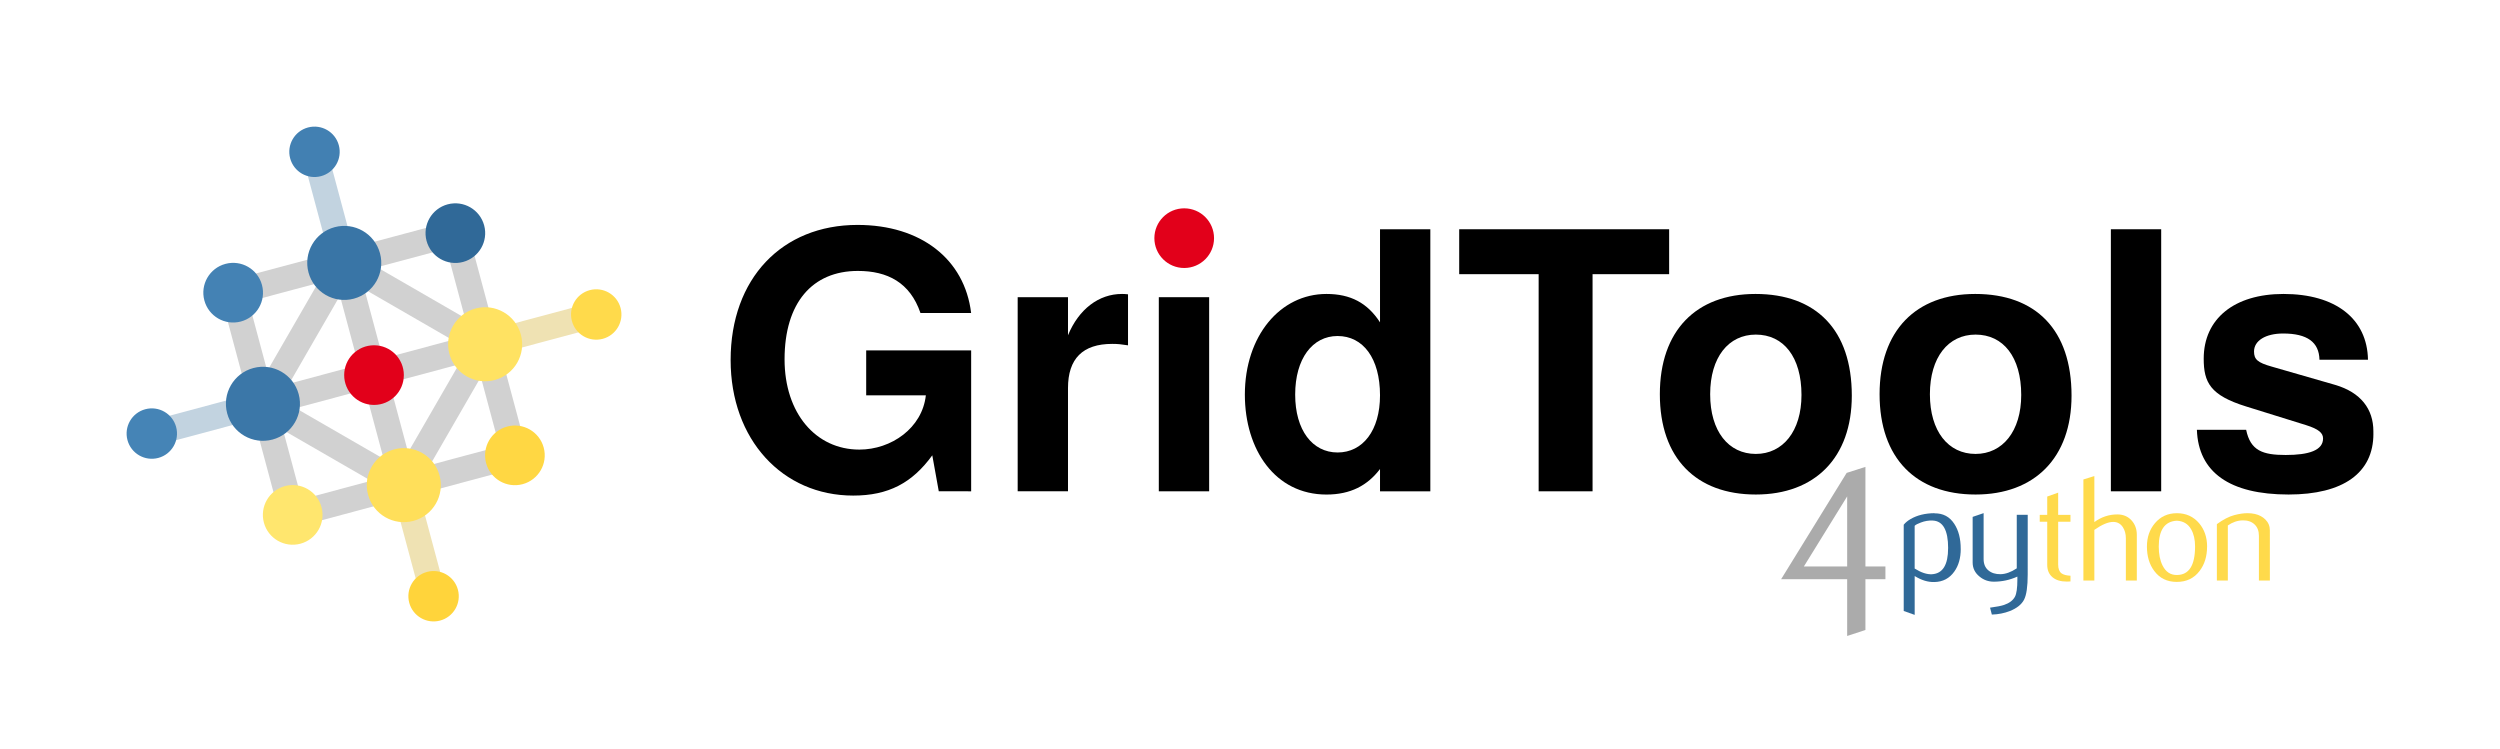
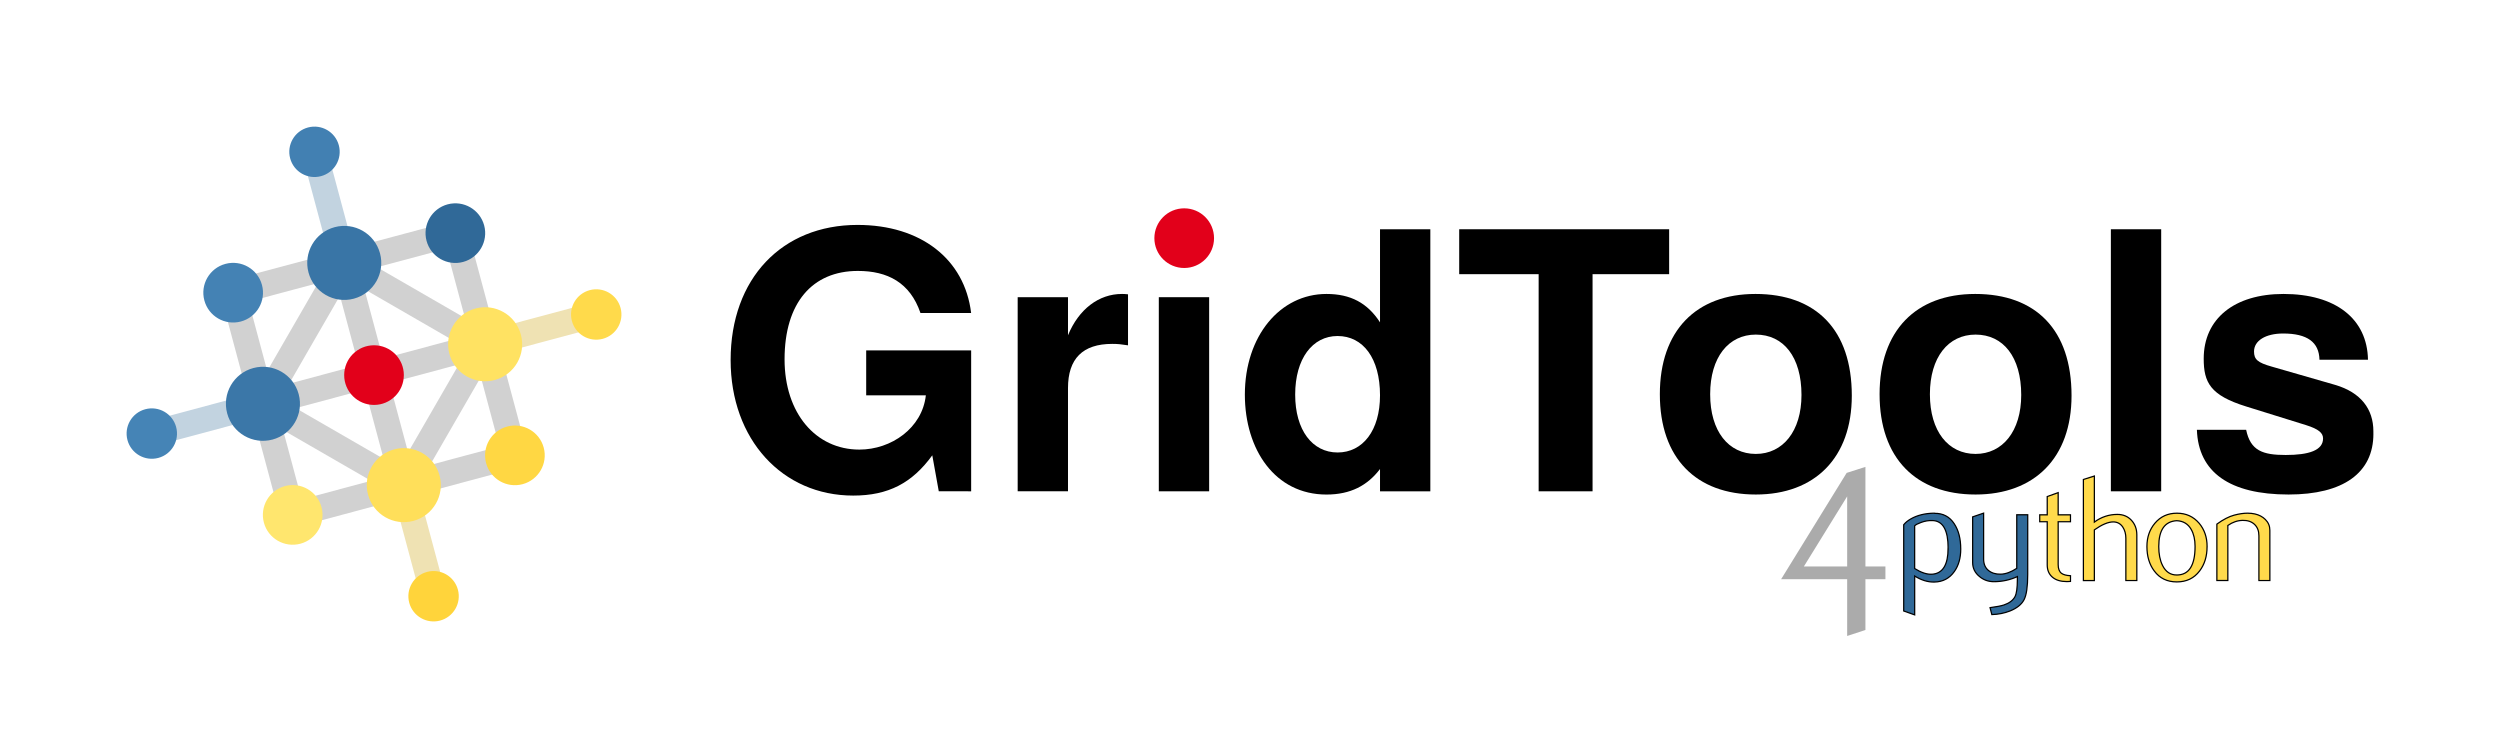
<svg xmlns="http://www.w3.org/2000/svg" xmlns:xlink="http://www.w3.org/1999/xlink" width="98.72mm" height="29.539mm" version="1.1" viewBox="0 0 98.72 29.539" id="svg176" xml:space="preserve">
  <defs id="defs180">
    <linearGradient id="linearGradient2795">
      <stop style="stop-color:#b8b8b8;stop-opacity:0.498;" offset="0" id="stop2797" />
      <stop style="stop-color:#7f7f7f;stop-opacity:0;" offset="1" id="stop2799" />
    </linearGradient>
    <linearGradient id="linearGradient2787">
      <stop style="stop-color:#7f7f7f;stop-opacity:0.5;" offset="0" id="stop2789" />
      <stop style="stop-color:#7f7f7f;stop-opacity:0;" offset="1" id="stop2791" />
    </linearGradient>
    <linearGradient id="linearGradient3676">
      <stop style="stop-color:#b2b2b2;stop-opacity:0.5;" offset="0" id="stop3678" />
      <stop style="stop-color:#b3b3b3;stop-opacity:0;" offset="1" id="stop3680" />
    </linearGradient>
    <linearGradient id="linearGradient3236">
      <stop style="stop-color:#f4f4f4;stop-opacity:1" offset="0" id="stop3244" />
      <stop style="stop-color:white;stop-opacity:1" offset="1" id="stop3240" />
    </linearGradient>
    <linearGradient id="linearGradient4671">
      <stop style="stop-color:#ffd43b;stop-opacity:1;" offset="0" id="stop4673" />
      <stop style="stop-color:#ffe873;stop-opacity:1" offset="1" id="stop4675" />
    </linearGradient>
    <linearGradient id="linearGradient4689">
      <stop style="stop-color:#5a9fd4;stop-opacity:1;" offset="0" id="stop4691" />
      <stop style="stop-color:#306998;stop-opacity:1;" offset="1" id="stop4693" />
    </linearGradient>
    <linearGradient x1="224.24" y1="144.757" x2="-65.309" y2="144.757" id="linearGradient2987" xlink:href="#linearGradient4671" gradientUnits="userSpaceOnUse" gradientTransform="translate(100.2702,99.61116)" />
    <linearGradient x1="172.942" y1="77.476" x2="26.67" y2="76.313" id="linearGradient2990" xlink:href="#linearGradient4689" gradientUnits="userSpaceOnUse" gradientTransform="translate(100.2702,99.61116)" />
    <linearGradient xlink:href="#linearGradient4671" id="linearGradient2255" gradientUnits="userSpaceOnUse" gradientTransform="matrix(0.562541,0,0,0.567972,-11.5974,-7.60954)" x1="224.24" y1="144.757" x2="-65.309" y2="144.757" />
    <linearGradient xlink:href="#linearGradient4689" id="linearGradient2258" gradientUnits="userSpaceOnUse" gradientTransform="matrix(0.562541,0,0,0.567972,-11.5974,-7.60954)" x1="172.942" y1="76.176" x2="26.67" y2="76.313" />
    <radialGradient xlink:href="#linearGradient2795" id="radialGradient2801" cx="61.519" cy="132.286" fx="61.519" fy="132.286" r="29.037" gradientTransform="matrix(1,0,0,0.177966,0,108.7434)" gradientUnits="userSpaceOnUse" />
  </defs>
  <g id="g172" transform="translate(-23.4911,-5.32356)" style="display:inline">
-     <g id="python">
-       <path id="path52" style="fill:#ffda4b;fill-opacity:1;stroke-width:0.049" d="m 107.87,28.248 h -0.433 V 26.578 c 0,-0.17 -0.04,-0.316 -0.119,-0.438 -0.091,-0.138 -0.218,-0.207 -0.381,-0.207 -0.198,0 -0.446,0.105 -0.744,0.314 v 2.002 h -0.433 v -3.992 l 0.433,-0.136 v 1.818 c 0.276,-0.201 0.578,-0.302 0.907,-0.302 0.229,0 0.415,0.077 0.557,0.231 0.142,0.154 0.213,0.346 0.213,0.575 z" />
-       <path id="path46" style="fill:#306998;fill-opacity:1;stroke-width:0.049" d="m 100.419,26.969 c 0,-0.707 -0.202,-1.07 -0.605,-1.09 -0.16,-0.008 -0.317,0.018 -0.47,0.077 -0.122,0.044 -0.204,0.087 -0.247,0.13 v 1.688 c 0.258,0.162 0.487,0.237 0.687,0.225 0.423,-0.028 0.634,-0.371 0.634,-1.031 z m 0.498,0.029 c 0,0.359 -0.084,0.658 -0.254,0.895 -0.189,0.268 -0.451,0.407 -0.785,0.414 -0.252,0.008 -0.512,-0.071 -0.78,-0.237 v 1.534 l -0.433,-0.154 v -3.406 c 0.071,-0.087 0.162,-0.162 0.273,-0.225 0.258,-0.15 0.57,-0.227 0.939,-0.231 l 0.006,0.006 c 0.337,-0.004 0.596,0.134 0.778,0.414 0.17,0.257 0.255,0.587 0.255,0.989 z" />
-       <path id="path48" style="fill:#306998;fill-opacity:1;stroke-width:0.049" d="m 103.561,28.005 c 0,0.482 -0.048,0.816 -0.145,1.001 -0.097,0.186 -0.282,0.334 -0.554,0.444 -0.221,0.087 -0.46,0.134 -0.717,0.142 l -0.071,-0.273 c 0.261,-0.035 0.445,-0.071 0.551,-0.107 0.21,-0.071 0.354,-0.18 0.433,-0.326 0.063,-0.119 0.095,-0.346 0.095,-0.681 v -0.113 c -0.296,0.134 -0.606,0.201 -0.93,0.201 -0.213,0 -0.401,-0.067 -0.563,-0.201 -0.182,-0.146 -0.273,-0.332 -0.273,-0.557 v -1.801 l 0.433,-0.148 v 1.813 c 0,0.194 0.062,0.343 0.187,0.447 0.125,0.105 0.287,0.155 0.485,0.151 0.198,-0.004 0.411,-0.081 0.637,-0.231 v -2.115 h 0.433 z" />
-       <path id="path50" style="fill:#ffda4b;fill-opacity:1;stroke-width:0.049" d="m 105.25,28.283 c -0.052,0.004 -0.099,0.006 -0.142,0.006 -0.245,0 -0.436,-0.058 -0.572,-0.175 -0.136,-0.117 -0.204,-0.278 -0.204,-0.484 v -1.704 h -0.296 v -0.272 h 0.296 v -0.723 l 0.432,-0.154 v 0.877 h 0.486 v 0.272 h -0.486 v 1.692 c 0,0.162 0.043,0.277 0.131,0.345 0.075,0.055 0.194,0.087 0.356,0.095 z" />
-       <path id="path54" style="fill:#ffda4b;fill-opacity:1;stroke-width:0.049" d="m 110.17,26.901 c 0,-0.272 -0.052,-0.496 -0.154,-0.674 -0.122,-0.216 -0.312,-0.33 -0.569,-0.342 -0.474,0.027 -0.711,0.367 -0.711,1.019 0,0.299 0.049,0.548 0.149,0.748 0.127,0.255 0.317,0.381 0.571,0.377 0.476,-0.004 0.714,-0.38 0.714,-1.128 z m 0.474,0.003 c 0,0.387 -0.099,0.709 -0.296,0.966 -0.217,0.288 -0.517,0.432 -0.9,0.432 -0.38,0 -0.676,-0.144 -0.889,-0.432 -0.194,-0.257 -0.29,-0.579 -0.29,-0.966 0,-0.364 0.105,-0.669 0.314,-0.918 0.221,-0.264 0.512,-0.397 0.871,-0.397 0.359,0 0.652,0.133 0.877,0.397 0.209,0.249 0.314,0.555 0.314,0.918 z" />
-       <path id="path56" style="fill:#ffda4b;fill-opacity:1;stroke-width:0.049" d="m 113.124,28.248 h -0.433 v -1.765 c 0,-0.194 -0.058,-0.345 -0.175,-0.454 -0.116,-0.108 -0.272,-0.161 -0.465,-0.157 -0.205,0.004 -0.401,0.071 -0.587,0.201 v 2.174 h -0.433 v -2.227 c 0.249,-0.181 0.478,-0.3 0.687,-0.355 0.197,-0.052 0.372,-0.077 0.522,-0.077 0.103,0 0.199,0.01 0.29,0.03 0.17,0.039 0.308,0.112 0.415,0.219 0.119,0.118 0.178,0.26 0.178,0.427 z" />
+     <g id="python" style="stroke:#000000;stroke-opacity:1">
+       <path id="path52" style="fill:#ffda4b;fill-opacity:1;stroke-width:0.049;stroke:#000000;stroke-opacity:1" d="m 107.87,28.248 h -0.433 V 26.578 c 0,-0.17 -0.04,-0.316 -0.119,-0.438 -0.091,-0.138 -0.218,-0.207 -0.381,-0.207 -0.198,0 -0.446,0.105 -0.744,0.314 v 2.002 h -0.433 v -3.992 l 0.433,-0.136 v 1.818 c 0.276,-0.201 0.578,-0.302 0.907,-0.302 0.229,0 0.415,0.077 0.557,0.231 0.142,0.154 0.213,0.346 0.213,0.575 z" />
+       <path id="path46" style="fill:#306998;fill-opacity:1;stroke-width:0.049;stroke:#000000;stroke-opacity:1" d="m 100.419,26.969 c 0,-0.707 -0.202,-1.07 -0.605,-1.09 -0.16,-0.008 -0.317,0.018 -0.47,0.077 -0.122,0.044 -0.204,0.087 -0.247,0.13 v 1.688 c 0.258,0.162 0.487,0.237 0.687,0.225 0.423,-0.028 0.634,-0.371 0.634,-1.031 z m 0.498,0.029 c 0,0.359 -0.084,0.658 -0.254,0.895 -0.189,0.268 -0.451,0.407 -0.785,0.414 -0.252,0.008 -0.512,-0.071 -0.78,-0.237 v 1.534 l -0.433,-0.154 v -3.406 c 0.071,-0.087 0.162,-0.162 0.273,-0.225 0.258,-0.15 0.57,-0.227 0.939,-0.231 l 0.006,0.006 c 0.337,-0.004 0.596,0.134 0.778,0.414 0.17,0.257 0.255,0.587 0.255,0.989 z" />
+       <path id="path48" style="fill:#306998;fill-opacity:1;stroke-width:0.049;stroke:#000000;stroke-opacity:1" d="m 103.561,28.005 c 0,0.482 -0.048,0.816 -0.145,1.001 -0.097,0.186 -0.282,0.334 -0.554,0.444 -0.221,0.087 -0.46,0.134 -0.717,0.142 l -0.071,-0.273 c 0.261,-0.035 0.445,-0.071 0.551,-0.107 0.21,-0.071 0.354,-0.18 0.433,-0.326 0.063,-0.119 0.095,-0.346 0.095,-0.681 v -0.113 c -0.296,0.134 -0.606,0.201 -0.93,0.201 -0.213,0 -0.401,-0.067 -0.563,-0.201 -0.182,-0.146 -0.273,-0.332 -0.273,-0.557 v -1.801 l 0.433,-0.148 v 1.813 c 0,0.194 0.062,0.343 0.187,0.447 0.125,0.105 0.287,0.155 0.485,0.151 0.198,-0.004 0.411,-0.081 0.637,-0.231 v -2.115 h 0.433 z" />
+       <path id="path50" style="fill:#ffda4b;fill-opacity:1;stroke-width:0.049;stroke:#000000;stroke-opacity:1" d="m 105.25,28.283 c -0.052,0.004 -0.099,0.006 -0.142,0.006 -0.245,0 -0.436,-0.058 -0.572,-0.175 -0.136,-0.117 -0.204,-0.278 -0.204,-0.484 v -1.704 h -0.296 v -0.272 h 0.296 v -0.723 l 0.432,-0.154 v 0.877 h 0.486 v 0.272 h -0.486 v 1.692 c 0,0.162 0.043,0.277 0.131,0.345 0.075,0.055 0.194,0.087 0.356,0.095 z" />
+       <path id="path54" style="fill:#ffda4b;fill-opacity:1;stroke-width:0.049;stroke:#000000;stroke-opacity:1" d="m 110.17,26.901 c 0,-0.272 -0.052,-0.496 -0.154,-0.674 -0.122,-0.216 -0.312,-0.33 -0.569,-0.342 -0.474,0.027 -0.711,0.367 -0.711,1.019 0,0.299 0.049,0.548 0.149,0.748 0.127,0.255 0.317,0.381 0.571,0.377 0.476,-0.004 0.714,-0.38 0.714,-1.128 z m 0.474,0.003 c 0,0.387 -0.099,0.709 -0.296,0.966 -0.217,0.288 -0.517,0.432 -0.9,0.432 -0.38,0 -0.676,-0.144 -0.889,-0.432 -0.194,-0.257 -0.29,-0.579 -0.29,-0.966 0,-0.364 0.105,-0.669 0.314,-0.918 0.221,-0.264 0.512,-0.397 0.871,-0.397 0.359,0 0.652,0.133 0.877,0.397 0.209,0.249 0.314,0.555 0.314,0.918 z" />
+       <path id="path56" style="fill:#ffda4b;fill-opacity:1;stroke-width:0.049;stroke:#000000;stroke-opacity:1" d="m 113.124,28.248 h -0.433 v -1.765 c 0,-0.194 -0.058,-0.345 -0.175,-0.454 -0.116,-0.108 -0.272,-0.161 -0.465,-0.157 -0.205,0.004 -0.401,0.071 -0.587,0.201 v 2.174 h -0.433 v -2.227 c 0.249,-0.181 0.478,-0.3 0.687,-0.355 0.197,-0.052 0.372,-0.077 0.522,-0.077 0.103,0 0.199,0.01 0.29,0.03 0.17,0.039 0.308,0.112 0.415,0.219 0.119,0.118 0.178,0.26 0.178,0.427 z" />
    </g>
    <g aria-label="4" id="4-for" style="font-style:italic;font-size:9.878px;font-family:'Fira Sans Condensed';-inkscape-font-specification:'Fira Sans Condensed,  Italic';display:inline;fill:#ababab;stroke-width:0.785;fill-opacity:1">
      <path d="m 97.943,28.195 v -0.504 h -0.79 v -3.931 l -0.741,0.237 -2.588,4.198 h 2.608 v 2.242 l 0.721,-0.237 V 28.195 Z m -1.511,-3.27 v 2.766 h -1.709 z" style="font-style:normal;font-weight:500;font-family:Flux;-inkscape-font-specification:'Flux Medium';fill:#ababab;fill-opacity:1" id="path2185" />
    </g>
    <path transform="translate(-8.12089,-1.96783)" d="m 69.961,26.692 v -5.564 h -4.145 v 1.774 h 2.356 c -0.142,1.292 -1.363,2.143 -2.626,2.143 -1.718,0 -2.953,-1.434 -2.953,-3.563 0,-2.229 1.093,-3.492 2.896,-3.492 1.164,0 2.058,0.454 2.47,1.661 h 2.001 c -0.256,-2.129 -1.987,-3.478 -4.486,-3.478 -2.981,0 -5.011,2.115 -5.011,5.337 0,3.137 2.044,5.351 4.84,5.351 1.391,0 2.328,-0.497 3.123,-1.59 l 0.256,1.419 z" style="font-variant-ligatures:normal;font-variant-caps:normal;font-variant-numeric:normal;font-feature-settings:normal" id="path152" />
    <path d="m 76.155,20.929 v -2.016 c -0.114,-0.014 -0.185,-0.014 -0.241,-0.014 -0.908,0 -1.703,0.596 -2.129,1.632 v -1.505 h -1.987 v 7.665 h 1.987 v -4.074 c 0,-1.164 0.582,-1.746 1.746,-1.746 0.213,0 0.355,0.014 0.625,0.057 z" style="font-variant-ligatures:normal;font-variant-caps:normal;font-variant-numeric:normal;font-feature-settings:normal" id="path154" transform="translate(-8.12089,-1.96783)" />
    <path d="M 79.359,26.692 V 19.027 H 77.371 V 26.692 Z" style="font-variant-ligatures:normal;font-variant-caps:normal;font-variant-numeric:normal;font-feature-settings:normal" id="path156" transform="translate(-8.12089,-1.96783)" />
    <path d="m 88.093,26.692 v -10.348 h -1.987 v 3.676 c -0.497,-0.767 -1.164,-1.121 -2.115,-1.121 -1.831,0 -3.222,1.661 -3.222,3.975 0,2.172 1.192,3.946 3.222,3.946 0.951,0 1.618,-0.355 2.115,-1.008 v 0.88 z m -1.987,-3.79 c 0,1.391 -0.681,2.257 -1.675,2.257 -0.994,0 -1.675,-0.88 -1.675,-2.285 0,-1.419 0.681,-2.314 1.675,-2.314 1.008,0 1.675,0.88 1.675,2.342 z" style="font-variant-ligatures:normal;font-variant-caps:normal;font-variant-numeric:normal;font-feature-settings:normal" id="path158" transform="translate(-8.12089,-1.96783)" />
    <path d="M 97.523,18.118 V 16.344 H 89.233 V 18.118 h 3.137 v 8.574 h 2.129 V 18.118 Z" style="font-variant-ligatures:normal;font-variant-caps:normal;font-variant-numeric:normal;font-feature-settings:normal" id="path160" transform="translate(-8.12089,-1.96783)" />
    <path d="m 104.736,22.916 c 0,-2.598 -1.405,-4.017 -3.804,-4.017 -2.342,0 -3.776,1.448 -3.776,3.96 0,2.527 1.434,3.96 3.79,3.96 2.328,0 3.79,-1.448 3.79,-3.904 z m -1.987,-0.028 c 0,1.434 -0.738,2.328 -1.803,2.328 -1.079,0 -1.803,-0.894 -1.803,-2.356 0,-1.462 0.724,-2.356 1.803,-2.356 1.093,0 1.803,0.88 1.803,2.385 z" style="font-variant-ligatures:normal;font-variant-caps:normal;font-variant-numeric:normal;font-feature-settings:normal" id="path162" transform="translate(-8.12089,-1.96783)" />
    <path d="m 113.413,22.916 c 0,-2.598 -1.405,-4.017 -3.804,-4.017 -2.342,0 -3.776,1.448 -3.776,3.96 0,2.527 1.434,3.96 3.79,3.96 2.328,0 3.79,-1.448 3.79,-3.904 z m -1.987,-0.028 c 0,1.434 -0.738,2.328 -1.803,2.328 -1.079,0 -1.803,-0.894 -1.803,-2.356 0,-1.462 0.724,-2.356 1.803,-2.356 1.093,0 1.803,0.88 1.803,2.385 z" style="font-variant-ligatures:normal;font-variant-caps:normal;font-variant-numeric:normal;font-feature-settings:normal" id="path164" transform="translate(-8.12089,-1.96783)" />
    <path d="m 116.953,26.692 v -10.348 h -1.987 v 10.348 z" style="font-variant-ligatures:normal;font-variant-caps:normal;font-variant-numeric:normal;font-feature-settings:normal" id="path166" transform="translate(-8.12089,-1.96783)" />
    <path d="m 125.332,24.421 v -0.099 c 0,-0.88 -0.497,-1.533 -1.505,-1.831 l -2.512,-0.724 c -0.554,-0.156 -0.696,-0.284 -0.696,-0.596 0,-0.426 0.454,-0.71 1.15,-0.71 0.951,0 1.419,0.341 1.434,1.036 h 1.916 c -0.028,-1.618 -1.278,-2.598 -3.336,-2.598 -1.945,0 -3.151,0.979 -3.151,2.555 0,0.937 0.256,1.448 1.675,1.888 l 2.371,0.738 c 0.497,0.156 0.667,0.312 0.667,0.525 0,0.468 -0.554,0.653 -1.476,0.653 -0.908,0 -1.391,-0.17 -1.561,-0.994 h -1.945 c 0.057,1.675 1.292,2.555 3.62,2.555 2.158,0 3.35,-0.852 3.35,-2.399 z" style="font-variant-ligatures:normal;font-variant-caps:normal;font-variant-numeric:normal;font-feature-settings:normal" id="path168" transform="translate(-8.12089,-1.96783)" />
    <path d="m 71.431,14.728 a 1.178,1.178 0 0 1 -1.178,1.178 1.178,1.178 0 0 1 -1.178,-1.178 1.178,1.178 0 0 1 1.178,-1.178 1.178,1.178 0 0 1 1.178,1.178 z" fill="#e2001a" id="path170" style="display:inline" />
  </g>
  <g id="layer2" style="display:inline">
    <g id="diamond" style="display:inline;stroke:#d1d1d1;stroke-width:1;stroke-dasharray:none;stroke-opacity:1" transform="translate(-23.4911,-5.32356)">
      <path style="fill:none;stroke:#d1d1d1;stroke-width:1;stroke-linecap:butt;stroke-linejoin:miter;stroke-dasharray:none;stroke-opacity:1" d="M 37.085,15.706 33.873,21.269" id="path12976" />
      <path style="fill:none;stroke:#d1d1d1;stroke-width:1;stroke-linecap:butt;stroke-linejoin:miter;stroke-dasharray:none;stroke-opacity:1" d="M 33.873,21.269 39.436,24.48" id="path12978" />
      <path style="fill:none;stroke:#d1d1d1;stroke-width:1;stroke-linecap:butt;stroke-linejoin:miter;stroke-dasharray:none;stroke-opacity:1" d="M 39.436,24.481 42.648,18.918" id="path12980" />
      <path style="fill:none;stroke:#d1d1d1;stroke-width:1;stroke-linecap:butt;stroke-linejoin:miter;stroke-dasharray:none;stroke-opacity:1" d="M 42.648,18.918 37.085,15.706" id="path12982" />
      <path style="fill:none;stroke:#d1d1d1;stroke-width:1;stroke-linecap:butt;stroke-linejoin:miter;stroke-dasharray:none;stroke-opacity:1" d="m 42.648,18.918 -8.775,2.351" id="path13005" />
      <path style="fill:none;stroke:#d1d1d1;stroke-width:1;stroke-linecap:butt;stroke-linejoin:miter;stroke-dasharray:none;stroke-opacity:1" d="M 37.085,15.706 39.436,24.48" id="path13018" />
    </g>
    <path d="m 9.207,11.558 8.775,-2.351 2.351,8.775 -8.775,2.351 z" fill="none" stroke="#d1d1d1" id="path110" style="fill:none;stroke:#d1d1d1;stroke-opacity:1" />
    <path d="M 19.119,8.902 A 1.178,1.178 0 0 1 18.286,10.344 1.178,1.178 0 0 1 16.844,9.512 1.178,1.178 0 0 1 17.677,8.069 1.178,1.178 0 0 1 19.119,8.902 Z" fill="#e2001a" id="path112" style="fill:#306998;fill-opacity:1" />
    <circle transform="rotate(-15)" cx="5.902" cy="13.547" r="1.178" fill="#e2001a" id="circle114" style="fill:#4482b4;fill-opacity:1" />
    <circle transform="rotate(-15)" cx="5.902" cy="22.631" r="1.178" fill="#e2001a" id="circle116" style="fill:#ffe66e;fill-opacity:1" />
    <circle transform="rotate(-15)" cx="14.986" cy="22.631" r="1.178" fill="#e2001a" id="circle118" style="fill:#ffd743;fill-opacity:1" />
    <path d="m 12.418,5.995 1.176,4.387" fill="none" stroke="#d1d1d1" id="path124" style="stroke:#c2d3e0;stroke-opacity:1" />
    <path d="m 5.995,17.121 4.387,-1.176" fill="none" stroke="#d1d1d1" id="path126" style="stroke:#c2d3e0;stroke-opacity:1" />
    <path d="m 15.945,19.157 1.176,4.387" fill="none" stroke="#d1d1d1" id="path128" style="stroke:#efe2b3;stroke-opacity:1" />
    <circle transform="rotate(-15)" cx="10.444" cy="27.173" r="0.995" fill="#e2001a" id="circle130" style="fill:#ffd43b;fill-opacity:1" />
    <path d="m 19.157,13.594 4.387,-1.176" fill="none" stroke="#d1d1d1" id="path132" style="stroke:#efe2b3;stroke-opacity:1" />
    <circle transform="rotate(-15)" cx="10.444" cy="9.005" r="0.995" fill="#e2001a" id="circle134" style="fill:#4280b2;fill-opacity:1" />
    <circle transform="rotate(-15)" cx="1.359" cy="18.089" r="0.995" fill="#e2001a" id="circle136" style="fill:#4584b6;fill-opacity:1" />
    <circle transform="rotate(-15)" cx="19.528" cy="18.089" r="0.995" fill="#e2001a" id="circle138" style="fill:#ffda4b;fill-opacity:1" />
    <path d="m 15.006,10.004 a 1.462,1.462 0 0 1 -1.034,1.79 1.462,1.462 0 0 1 -1.79,-1.034 1.462,1.462 0 0 1 1.034,-1.79 1.462,1.462 0 0 1 1.79,1.034 z" fill="#e2001a" id="path140" style="fill:#3975a6;fill-opacity:1" />
    <circle transform="rotate(-15)" cx="5.902" cy="18.089" r="1.462" fill="#e2001a" id="circle142" style="fill:#3b77a8;fill-opacity:1" />
    <circle transform="rotate(-15)" cx="10.444" cy="22.631" r="1.462" fill="#e2001a" id="circle144" style="fill:#ffdf5a;fill-opacity:1" />
    <circle transform="rotate(-15)" cx="14.986" cy="18.089" r="1.462" fill="#e2001a" id="circle146" style="fill:#ffe262;fill-opacity:1" />
    <path d="m 15.947,14.812 a 1.178,1.178 0 0 1 -1.178,1.178 1.178,1.178 0 0 1 -1.178,-1.178 1.178,1.178 0 0 1 1.178,-1.178 1.178,1.178 0 0 1 1.178,1.178 z" fill="#e2001a" id="path170-7" style="display:inline" />
  </g>
</svg>
